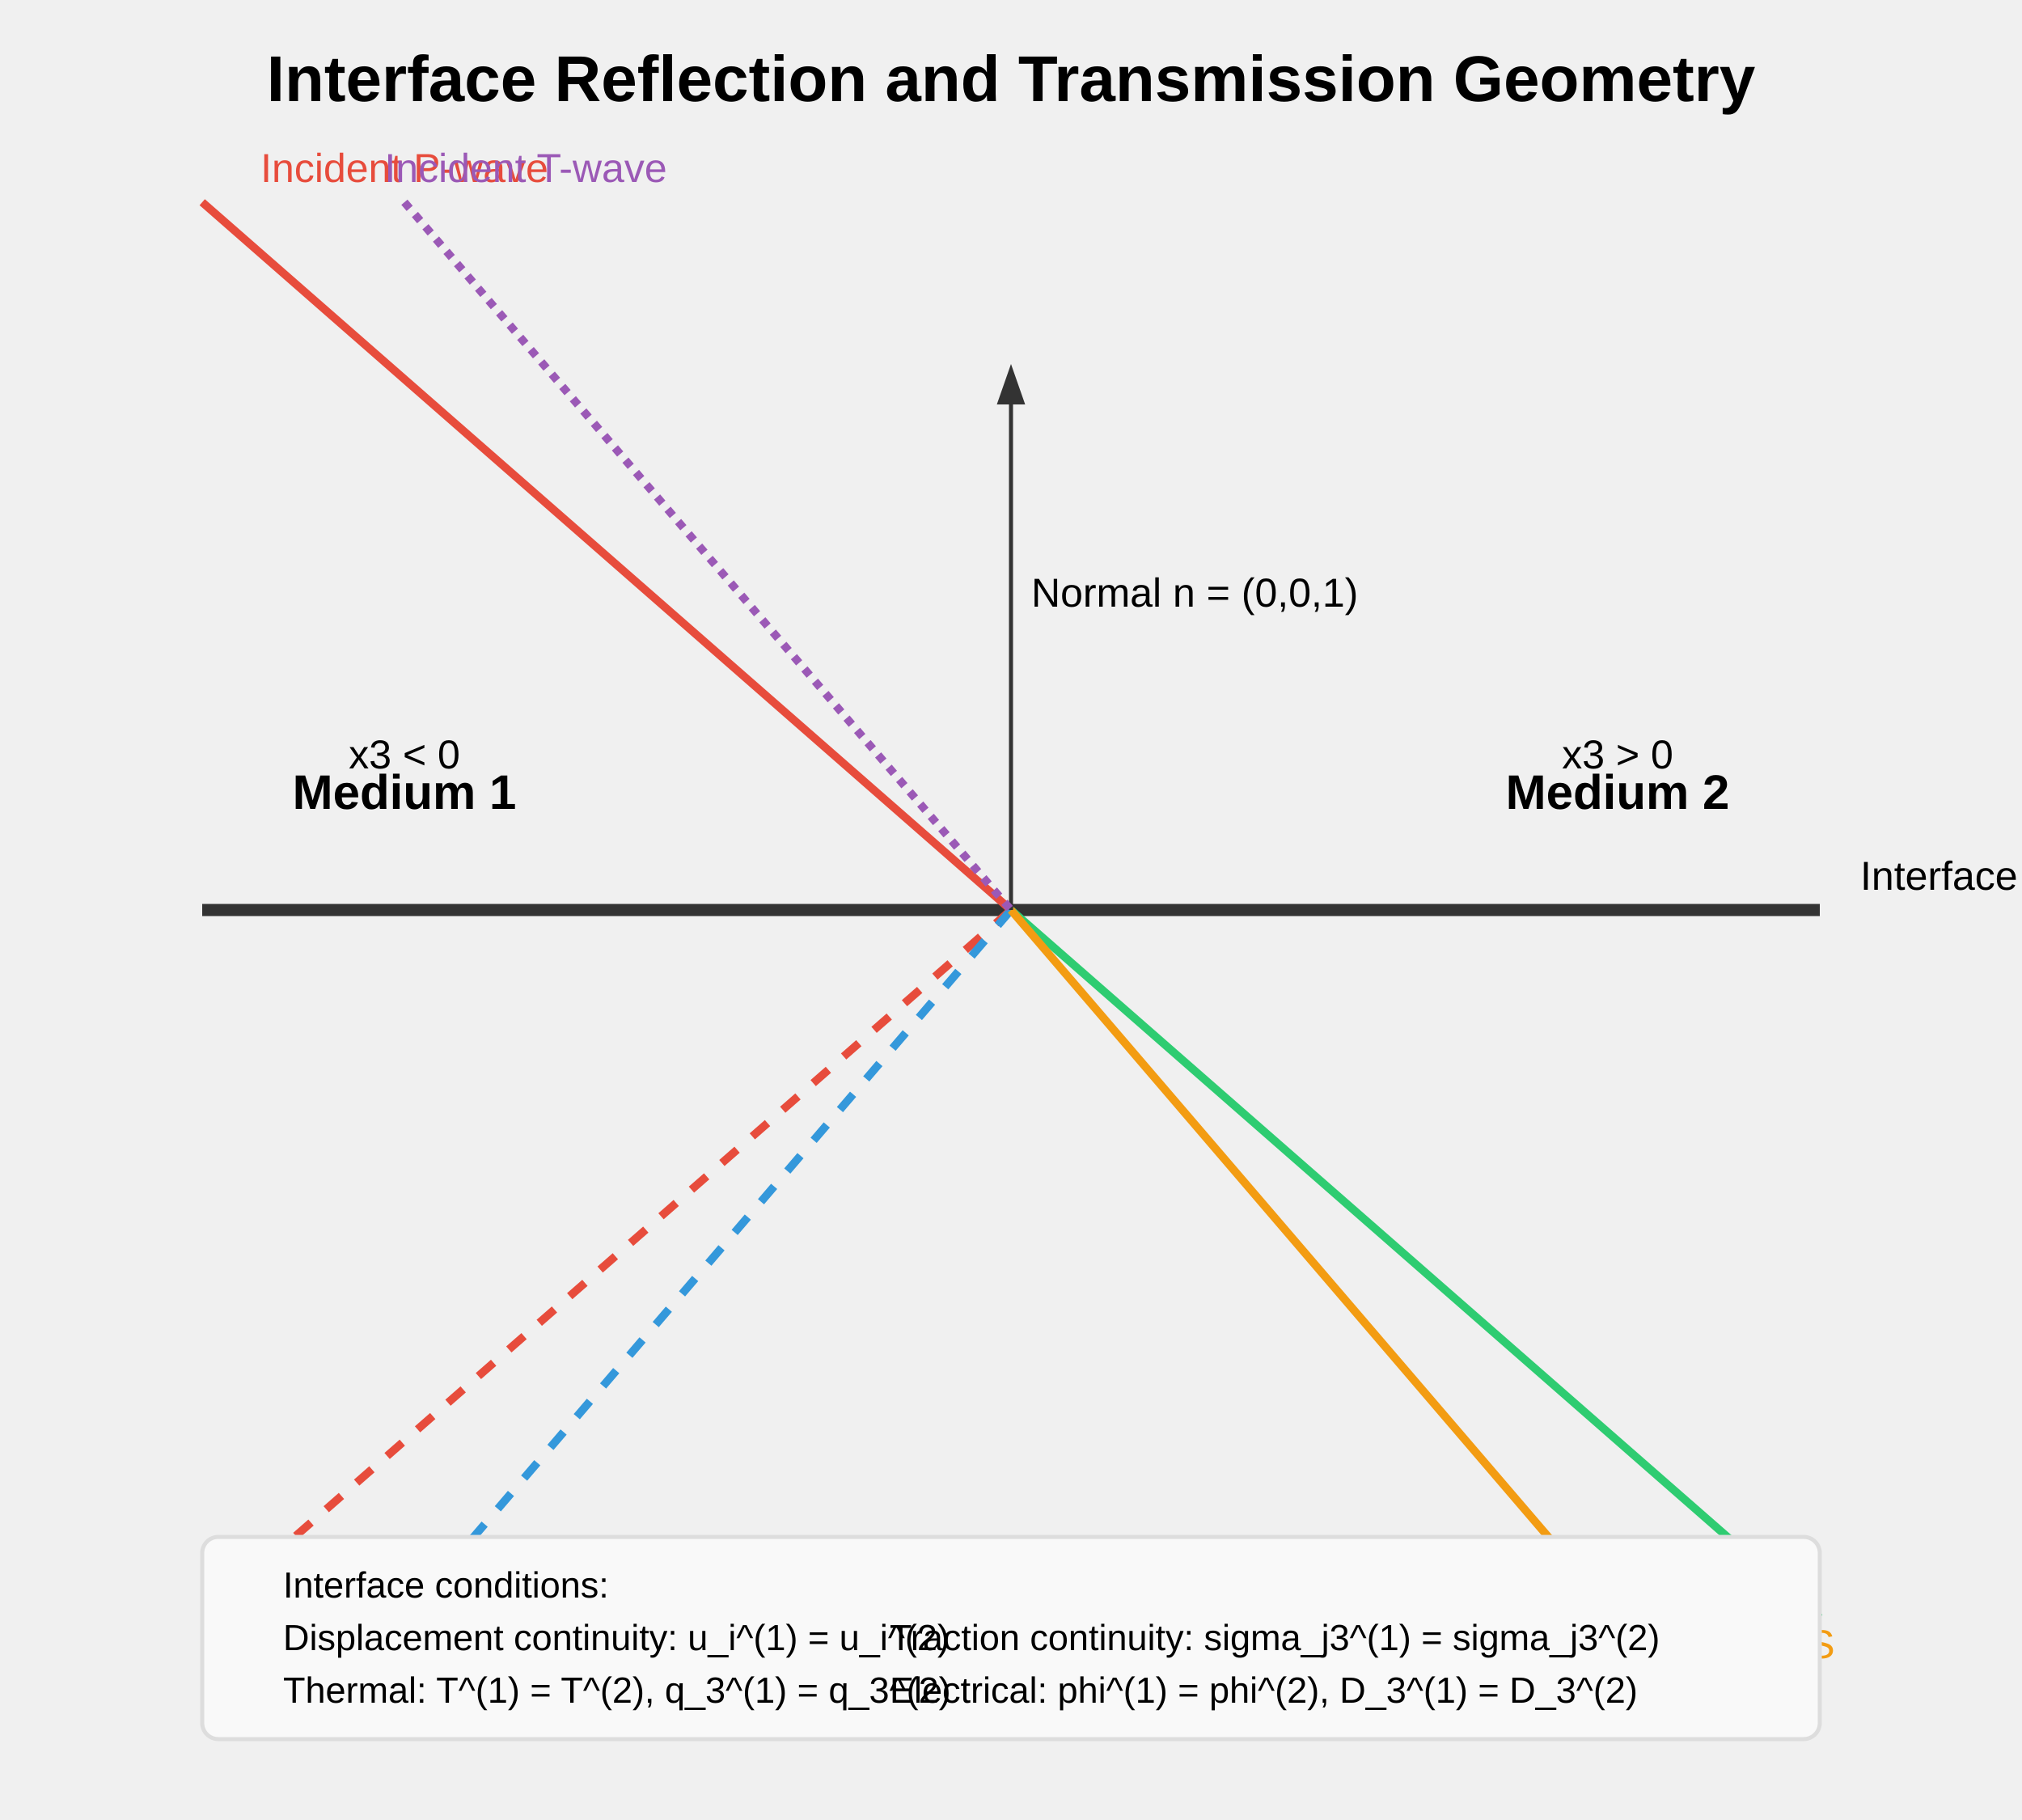
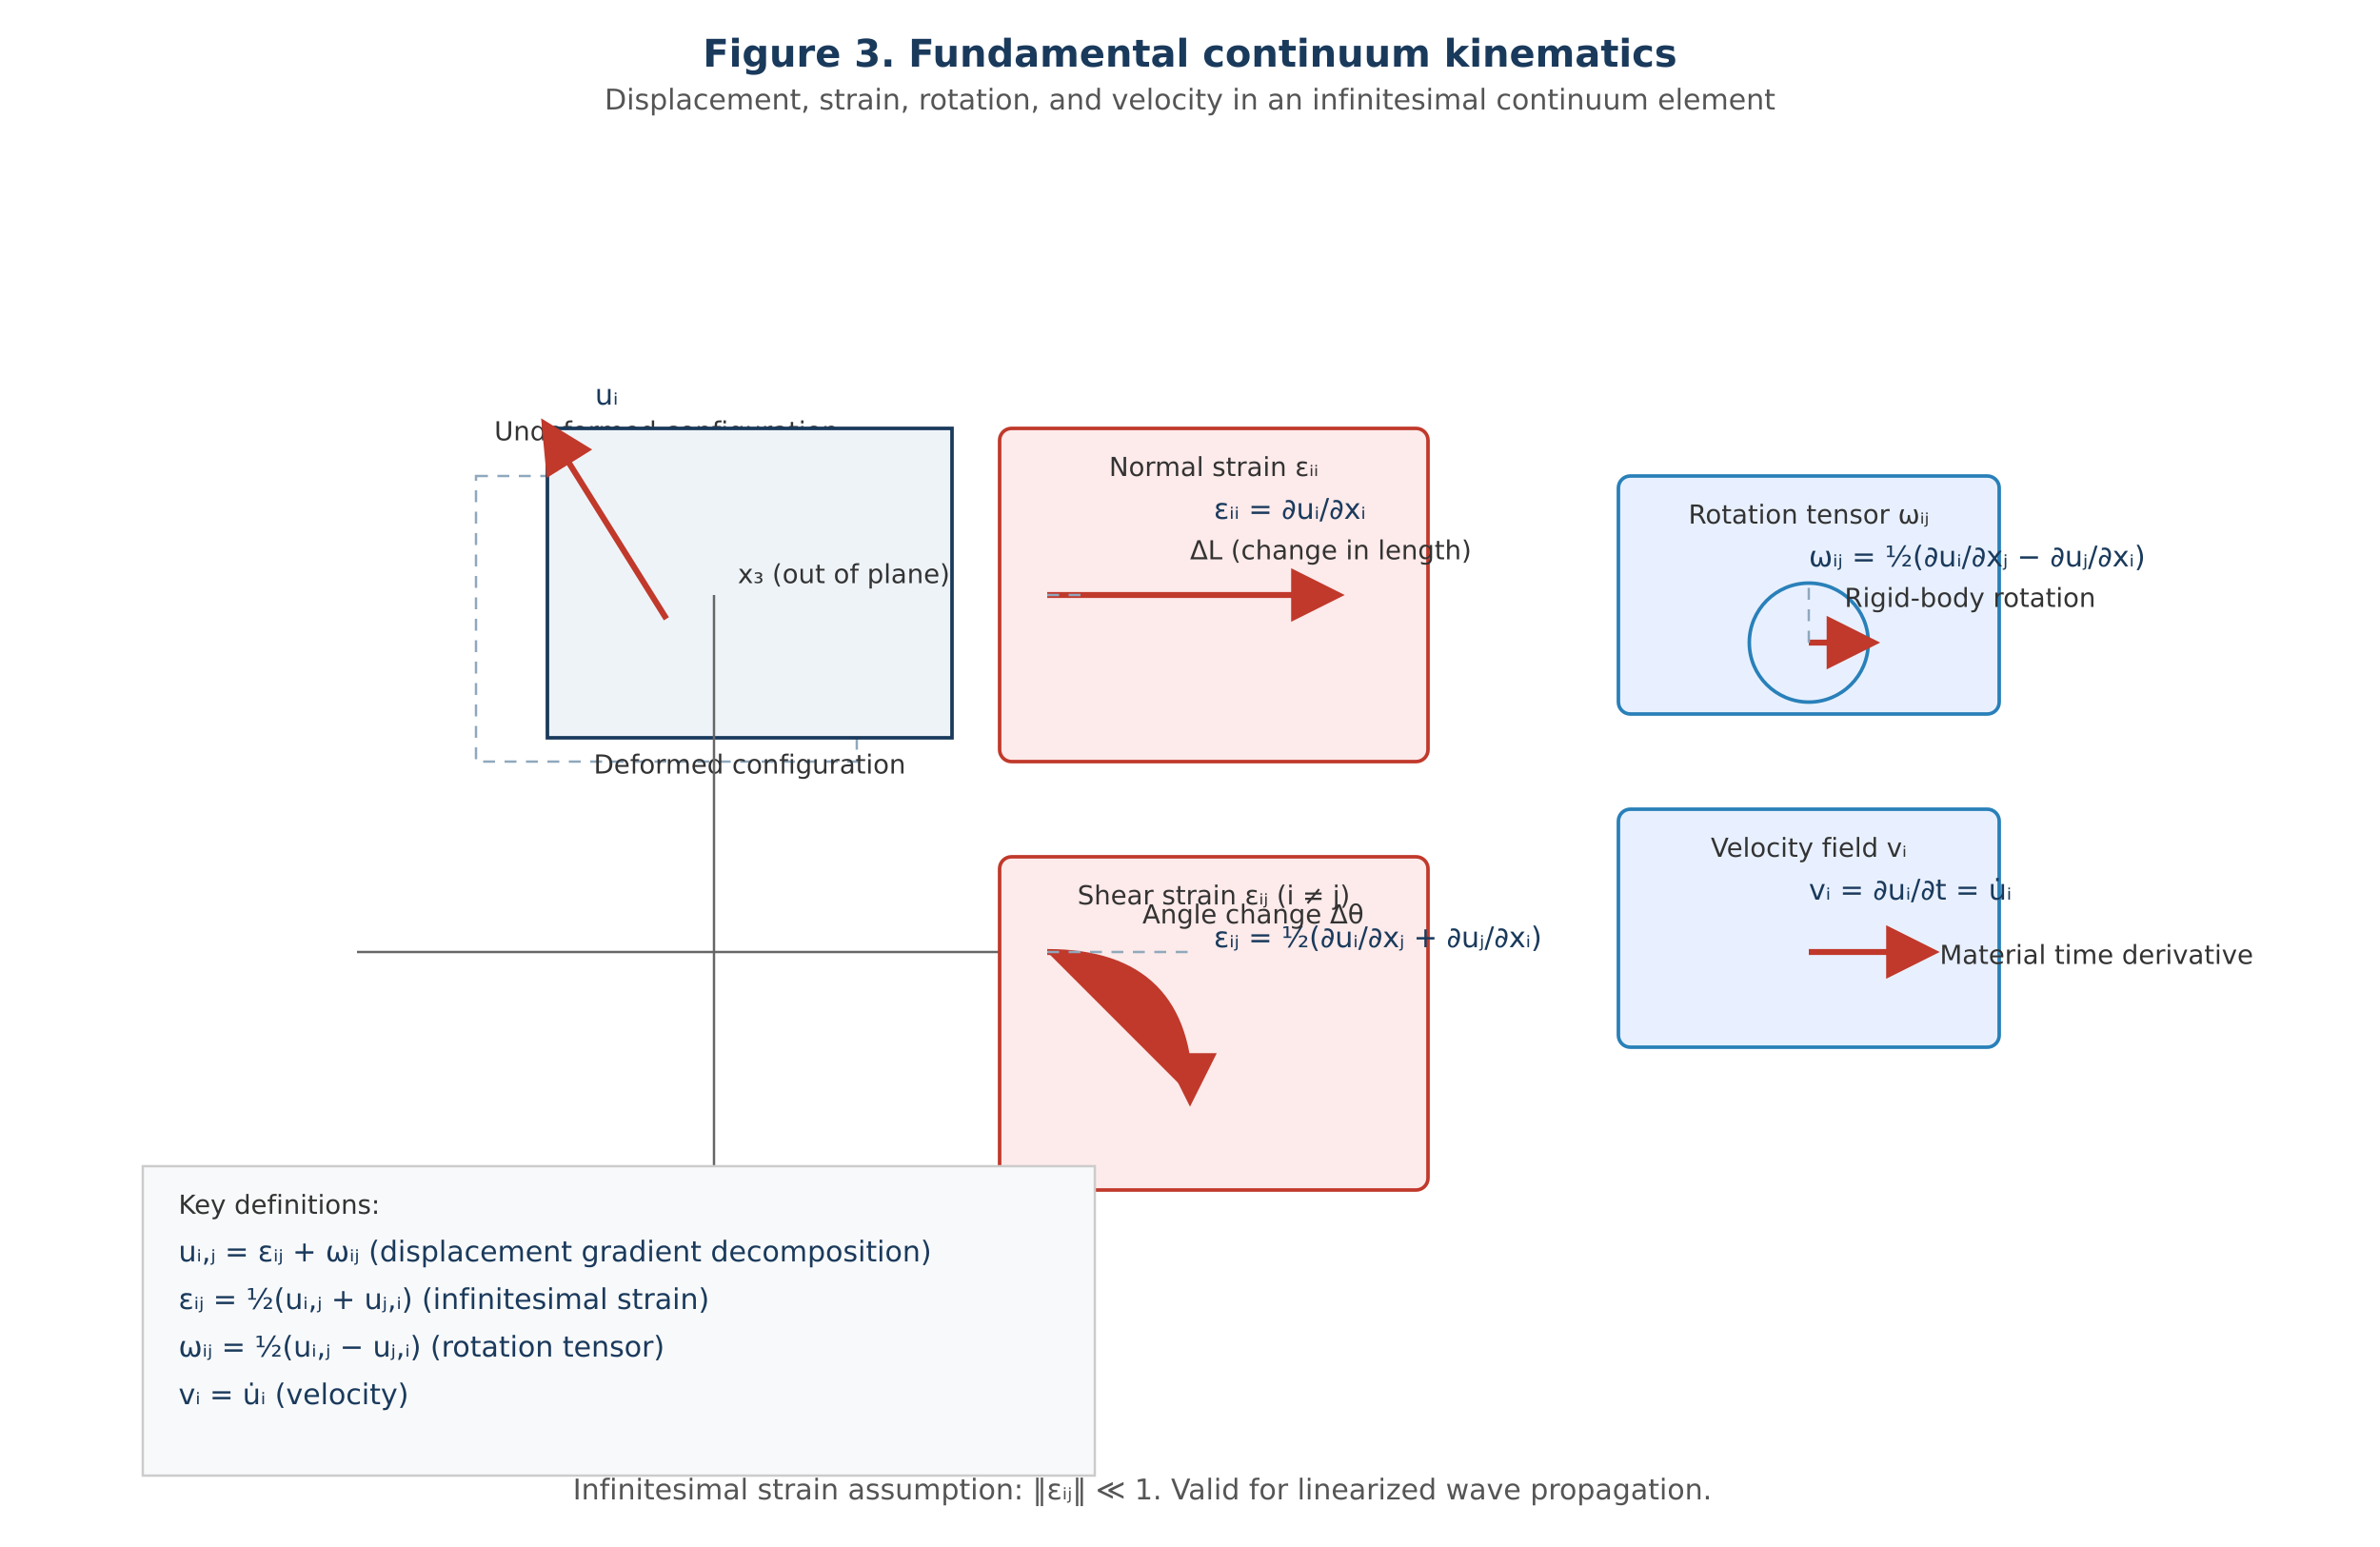
- <svg xmlns="http://www.w3.org/2000/svg" width="500" height="450" viewBox="0 0 500 450" font-family="Arial, sans-serif">
-   <text x="250" y="25" text-anchor="middle" font-size="16" font-weight="bold">Interface Reflection and Transmission Geometry</text>
-   <line x1="50" y1="225" x2="450" y2="225" stroke="#333" stroke-width="3" />
-   <text x="460" y="220" font-size="10">Interface x3 = 0</text>
-   <text x="100" y="200" text-anchor="middle" font-size="12" font-weight="bold">Medium 1</text>
-   <text x="100" y="190" text-anchor="middle" font-size="10">x3 &lt; 0</text>
-   <text x="400" y="200" text-anchor="middle" font-size="12" font-weight="bold">Medium 2</text>
-   <text x="400" y="190" text-anchor="middle" font-size="10">x3 &gt; 0</text>
-   <path d="M50,50 L250,225" stroke="#e74c3c" stroke-width="2" fill="none" />
-   <text x="100" y="45" text-anchor="middle" font-size="10" fill="#e74c3c">Incident P-wave</text>
-   <path d="M250,225 L50,400" stroke="#e74c3c" stroke-width="2" stroke-dasharray="5,5" fill="none" />
-   <text x="100" y="410" text-anchor="middle" font-size="10" fill="#e74c3c">Reflected P-wave</text>
-   <path d="M250,225 L100,400" stroke="#3498db" stroke-width="2" stroke-dasharray="5,5" fill="none" />
-   <text x="80" y="410" text-anchor="middle" font-size="10" fill="#3498db">Reflected S</text>
-   <path d="M250,225 L450,400" stroke="#2ecc71" stroke-width="2" fill="none" />
-   <text x="400" y="410" text-anchor="middle" font-size="10" fill="#2ecc71">Transmitted qP</text>
-   <path d="M250,225 L400,400" stroke="#f39c12" stroke-width="2" fill="none" />
-   <text x="420" y="410" text-anchor="middle" font-size="10" fill="#f39c12">Transmitted qS</text>
-   <path d="M250,225 L250,100" stroke="#333" stroke-width="1" marker-end="url(#arrowhead)" />
-   <text x="255" y="150" font-size="10">Normal n = (0,0,1)</text>
-   <path d="M100,50 L250,225" stroke="#9b59b6" stroke-width="2" stroke-dasharray="2,2" fill="none" />
-   <text x="130" y="45" text-anchor="middle" font-size="10" fill="#9b59b6">Incident T-wave</text>
-   <rect x="50" y="380" width="400" height="50" fill="#f9f9f9" stroke="#ddd" stroke-width="1" rx="4" />
-   <text x="70" y="395" font-size="9">Interface conditions:</text>
-   <text x="70" y="408" font-size="9">Displacement continuity: u_i^(1) = u_i^(2)</text>
-   <text x="220" y="408" font-size="9">Traction continuity: sigma_j3^(1) = sigma_j3^(2)</text>
-   <text x="70" y="421" font-size="9">Thermal: T^(1) = T^(2), q_3^(1) = q_3^(2)</text>
-   <text x="220" y="421" font-size="9">Electrical: phi^(1) = phi^(2), D_3^(1) = D_3^(2)</text>
+ <svg xmlns="http://www.w3.org/2000/svg" width="1000" height="650" viewBox="0 0 1000 650">
  <defs>
-     <marker id="arrowhead" markerWidth="10" markerHeight="7" refX="0" refY="3.5" orient="auto">
-       <polygon points="0 0, 10 3.5, 0 7" fill="#333" />
+     <style>
+       .title { font: 700 16px 'DejaVu Sans', sans-serif; fill: #1a3a5c; }
+       .subtitle { font: 12px 'DejaVu Sans', sans-serif; fill: #555; }
+       .label { font: 11px 'DejaVu Sans', sans-serif; fill: #333; }
+       .math { font: 12px 'DejaVu Sans', monospace; fill: #1a3a5c; }
+       .body { fill: #eef3f8; stroke: #1a3a5c; stroke-width: 1.5; }
+       .vector { stroke: #c0392b; stroke-width: 2.5; fill: #c0392b; marker-end: url(#vecarrow); }
+       .axis { stroke: #666; stroke-width: 1; fill: none; marker-end: url(#axisarrow); }
+       .dashed { stroke: #8fa8bd; stroke-width: 1; stroke-dasharray: 5,4; fill: none; }
+       .point { fill: #1a3a5c; }
+       .strain-box { fill: #fdeaea; stroke: #c0392b; stroke-width: 1.5; rx: 5; ry: 5; }
+       .rot-box { fill: #e8f0ff; stroke: #2980b9; stroke-width: 1.5; rx: 5; ry: 5; }
+     </style>
+     <marker id="vecarrow" markerWidth="9" markerHeight="9" refX="7" refY="4.5" orient="auto">
+       <polygon points="0,0 9,4.5 0,9" fill="#c0392b" />
+     </marker>
+     <marker id="axisarrow" markerWidth="7" markerHeight="7" refX="6" refY="3.5" orient="auto">
+       <polygon points="0,0 7,3.5 0,7" fill="#666" />
    </marker>
  </defs>
+   <rect width="1000" height="650" fill="white" />
+   <text x="500" y="28" class="title" text-anchor="middle">Figure 3. Fundamental continuum kinematics</text>
+   <text x="500" y="46" class="subtitle" text-anchor="middle">Displacement, strain, rotation, and velocity in an infinitesimal continuum element</text>
+   <rect x="200" y="200" width="160" height="120" class="dashed" />
+   <text x="280" y="185" class="label" text-anchor="middle">Undeformed configuration</text>
+   <rect x="230" y="180" width="170" height="130" class="body" />
+   <text x="315" y="325" class="label" text-anchor="middle">Deformed configuration</text>
+   <line x1="280" y1="260" x2="230" y2="180" class="vector" />
+   <text x="250" y="170" class="math" font-size="13">uᵢ</text>
+   <line x1="150" y1="400" x2="450" y2="400" class="axis" />
+   <line x1="300" y1="250" x2="300" y2="550" class="axis" />
+   <text x="455" y="405" class="label">x₁</text>
+   <text x="305" y="555" class="label">x₂</text>
+   <text x="310" y="245" class="label" font-size="10">x₃ (out of plane)</text>
+   <rect x="420" y="180" width="180" height="140" class="strain-box" />
+   <text x="510" y="200" class="label" text-anchor="middle">Normal strain εᵢᵢ</text>
+   <text x="510" y="218" class="math" font-size="13">εᵢᵢ = ∂uᵢ/∂xᵢ</text>
+   <line x1="440" y1="250" x2="560" y2="250" class="vector" />
+   <line x1="440" y1="250" x2="455" y2="250" class="dashed" />
+   <text x="500" y="235" class="label" font-size="9">ΔL (change in length)</text>
+   <rect x="420" y="360" width="180" height="140" class="strain-box" />
+   <text x="510" y="380" class="label" text-anchor="middle">Shear strain εᵢⱼ (i ≠ j)</text>
+   <text x="510" y="398" class="math" font-size="13">εᵢⱼ = ½(∂uᵢ/∂xⱼ + ∂uⱼ/∂xᵢ)</text>
+   <path d="M 440 400 Q 500 400 500 460" class="vector" />
+   <path d="M 440 400 L 500 400" class="dashed" />
+   <text x="480" y="388" class="label" font-size="9">Angle change Δθ</text>
+   <rect x="680" y="200" width="160" height="100" class="rot-box" />
+   <text x="760" y="220" class="label" text-anchor="middle">Rotation tensor ωᵢⱼ</text>
+   <text x="760" y="238" class="math" font-size="13">ωᵢⱼ = ½(∂uᵢ/∂xⱼ − ∂uⱼ/∂xᵢ)</text>
+   <circle cx="760" cy="270" r="25" fill="none" stroke="#2980b9" stroke-width="1.5" />
+   <path d="M 760 270 L 785 270" class="vector" />
+   <path d="M 760 270 L 760 245" class="dashed" />
+   <text x="775" y="255" class="label" font-size="9">Rigid-body rotation</text>
+   <rect x="680" y="340" width="160" height="100" class="rot-box" />
+   <text x="760" y="360" class="label" text-anchor="middle">Velocity field vᵢ</text>
+   <text x="760" y="378" class="math" font-size="13">vᵢ = ∂uᵢ/∂t = u̇ᵢ</text>
+   <line x1="760" y1="400" x2="810" y2="400" class="vector" />
+   <text x="815" y="405" class="label" font-size="9">Material time derivative</text>
+   <rect x="60" y="490" width="400" height="130" fill="#f8f9fa" stroke="#cccccc" stroke-width="1" />
+   <text x="75" y="510" class="label" font-weight="bold">Key definitions:</text>
+   <text x="75" y="530" class="math" font-size="11">uᵢ,ⱼ = εᵢⱼ + ωᵢⱼ  (displacement gradient decomposition)</text>
+   <text x="75" y="550" class="math" font-size="11">εᵢⱼ = ½(uᵢ,ⱼ + uⱼ,ᵢ)  (infinitesimal strain)</text>
+   <text x="75" y="570" class="math" font-size="11">ωᵢⱼ = ½(uᵢ,ⱼ − uⱼ,ᵢ)  (rotation tensor)</text>
+   <text x="75" y="590" class="math" font-size="11">vᵢ = u̇ᵢ  (velocity)</text>
+   <text x="480" y="630" class="subtitle" font-size="10" text-anchor="middle">Infinitesimal strain assumption: ‖εᵢⱼ‖ ≪ 1. Valid for linearized wave propagation.</text>
</svg>
